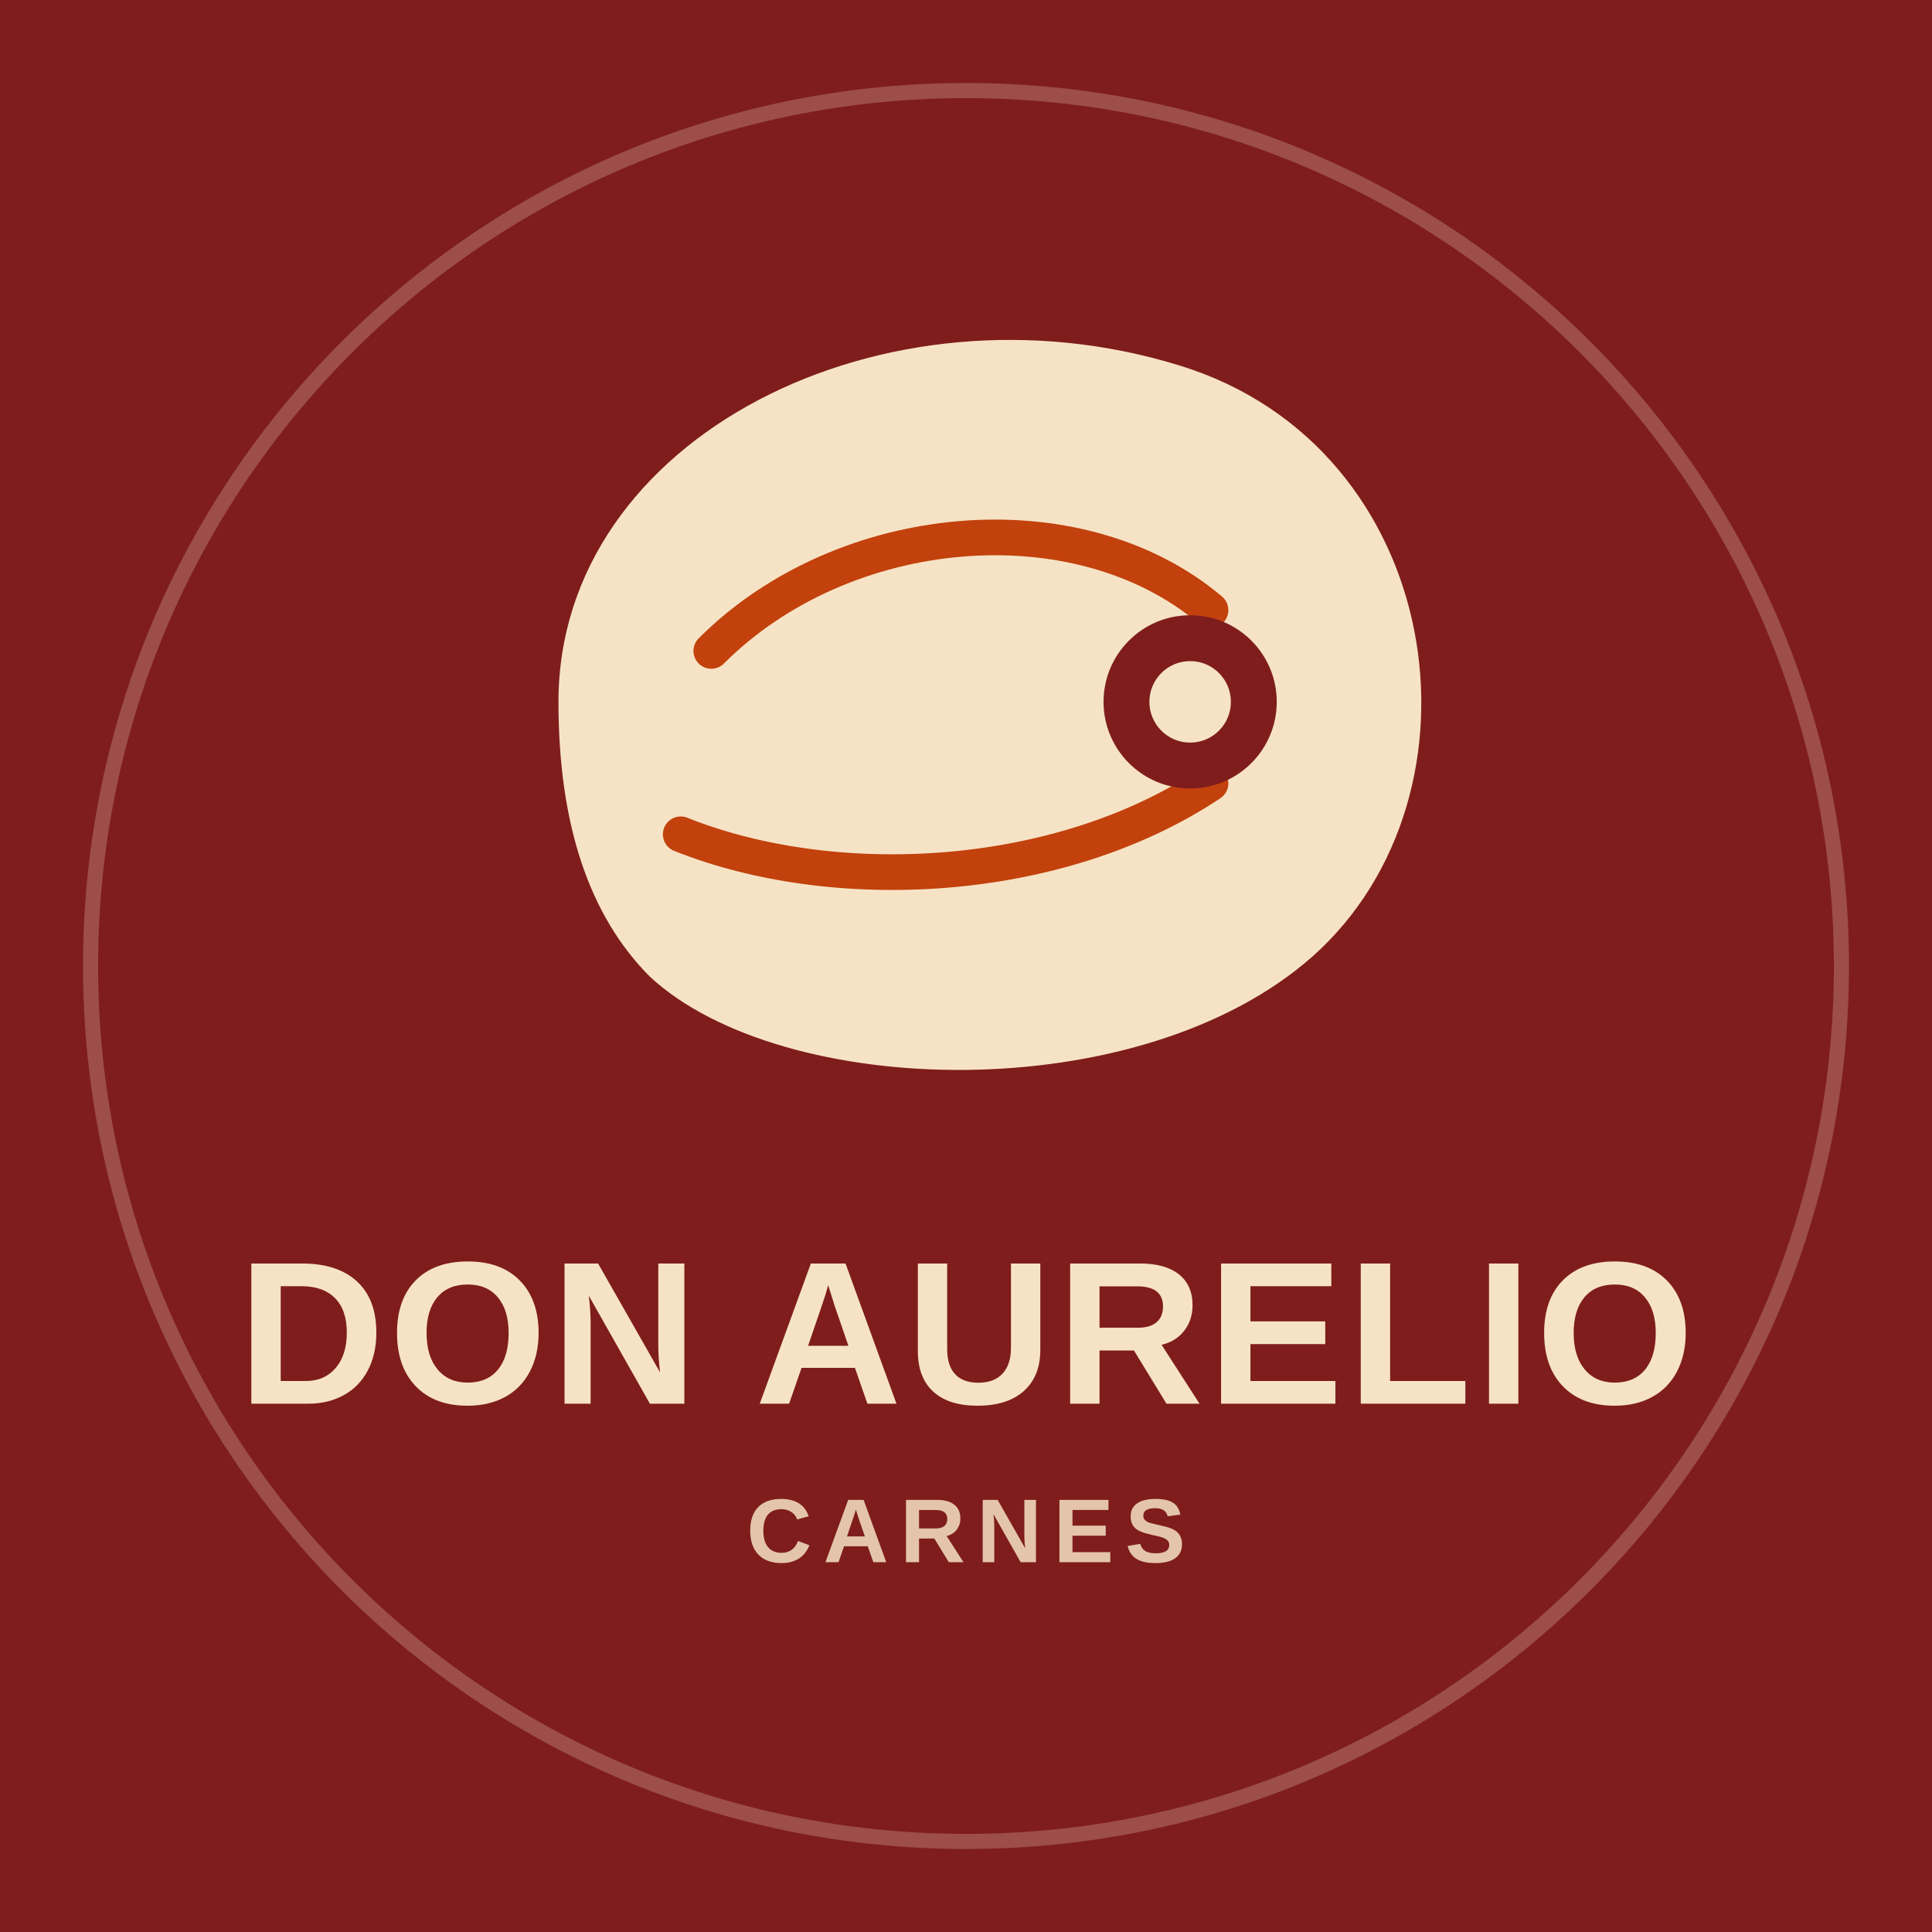
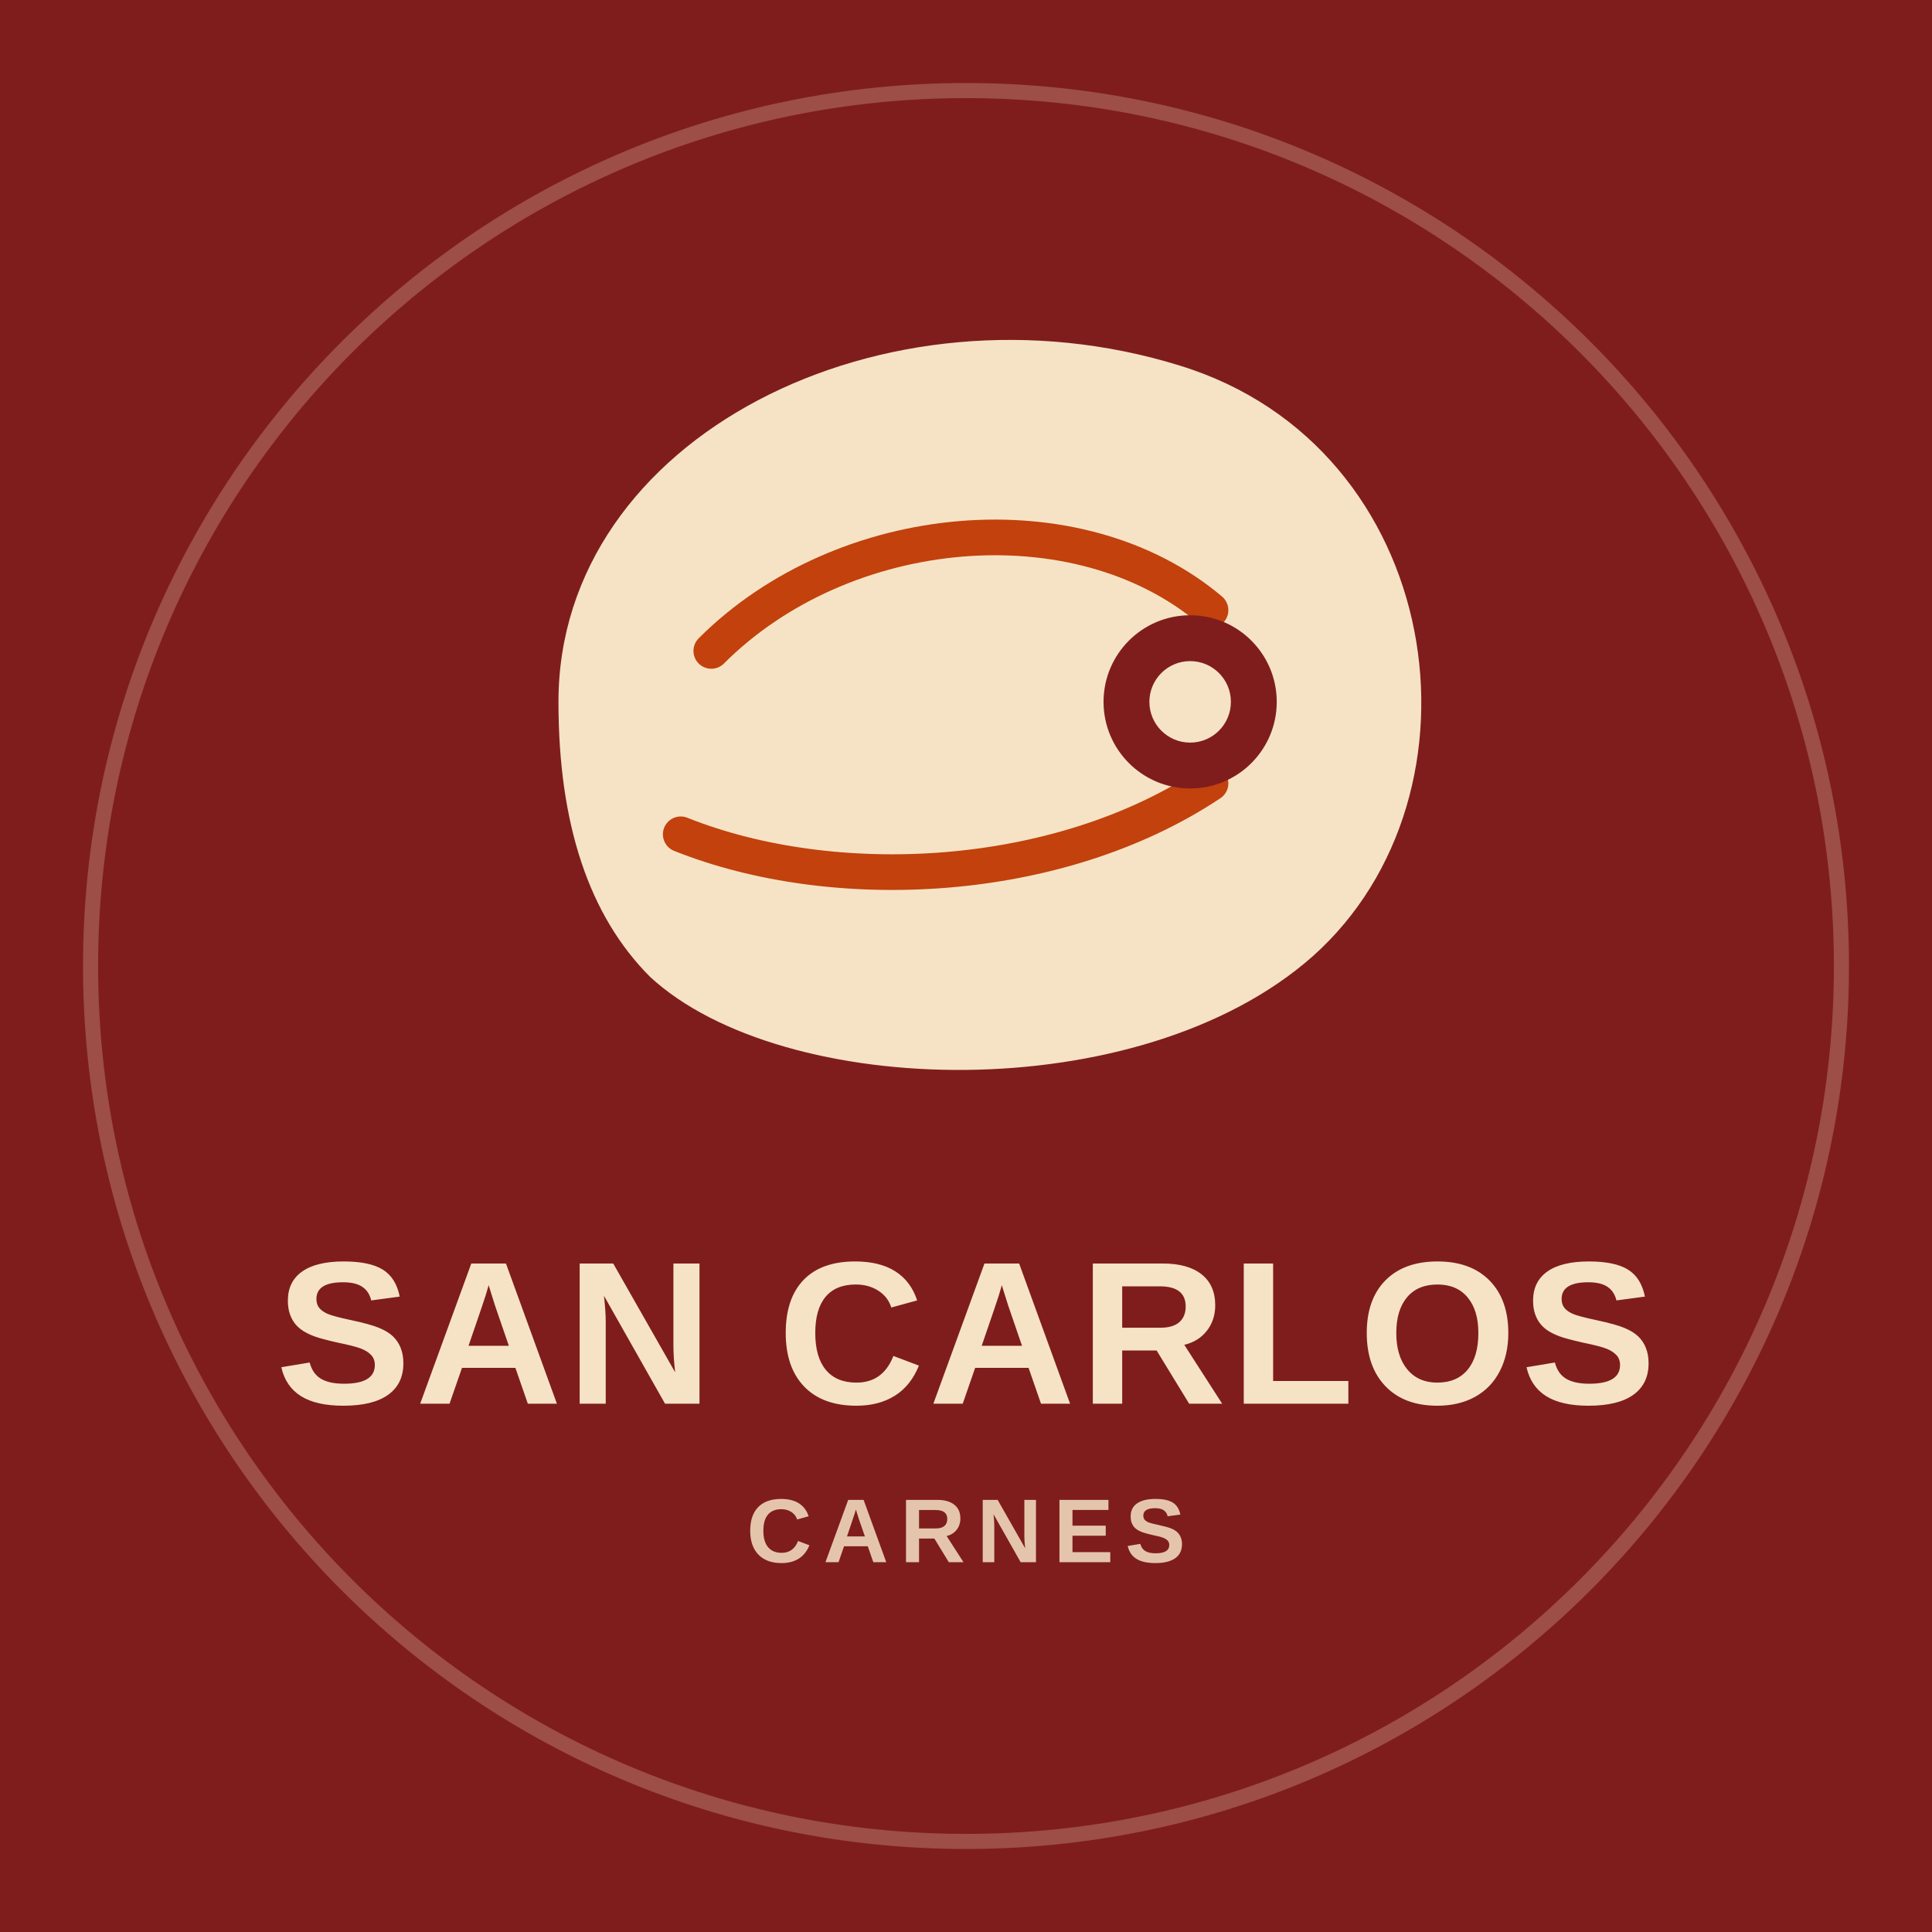
<svg xmlns="http://www.w3.org/2000/svg" viewBox="0 0 512 512" width="512" height="512">
  <rect width="512" height="512" fill="#7F1D1D" />
  <circle cx="256" cy="256" r="232" fill="none" stroke="#F6E3C5" stroke-opacity=".25" stroke-width="4" />
  <g transform="translate(256 186) scale(1.35) translate(-256 -196)">
    <path d="M176 196c0-52 64-84 122-66 52 16 62 84 26 116-34 30-104 28-130 4-12-12-18-30-18-54z" fill="#F6E3C5" />
    <path d="M206 186c26-26 72-30 98-8M200 222c30 12 74 10 104-10" stroke="#C2410C" stroke-width="7" fill="none" stroke-linecap="round" />
    <circle cx="300" cy="196" r="17" fill="#7F1D1D" />
    <circle cx="300" cy="196" r="8" fill="#F6E3C5" />
  </g>
-   <text x="256" y="372" text-anchor="middle" font-family="'Segoe UI', 'Helvetica Neue', Arial, sans-serif" font-size="54" font-weight="800" letter-spacing="1" fill="#F6E3C5">DON AURELIO</text>
+   <text x="256" y="372" text-anchor="middle" font-family="'Segoe UI', 'Helvetica Neue', Arial, sans-serif" font-size="54" font-weight="800" letter-spacing="1" fill="#F6E3C5">SAN CARLOS</text>
  <text x="256" y="414" text-anchor="middle" font-family="'Segoe UI', 'Helvetica Neue', Arial, sans-serif" font-size="24" font-weight="600" letter-spacing="3" fill="#F6E3C5" fill-opacity=".85">CARNES</text>
</svg>
